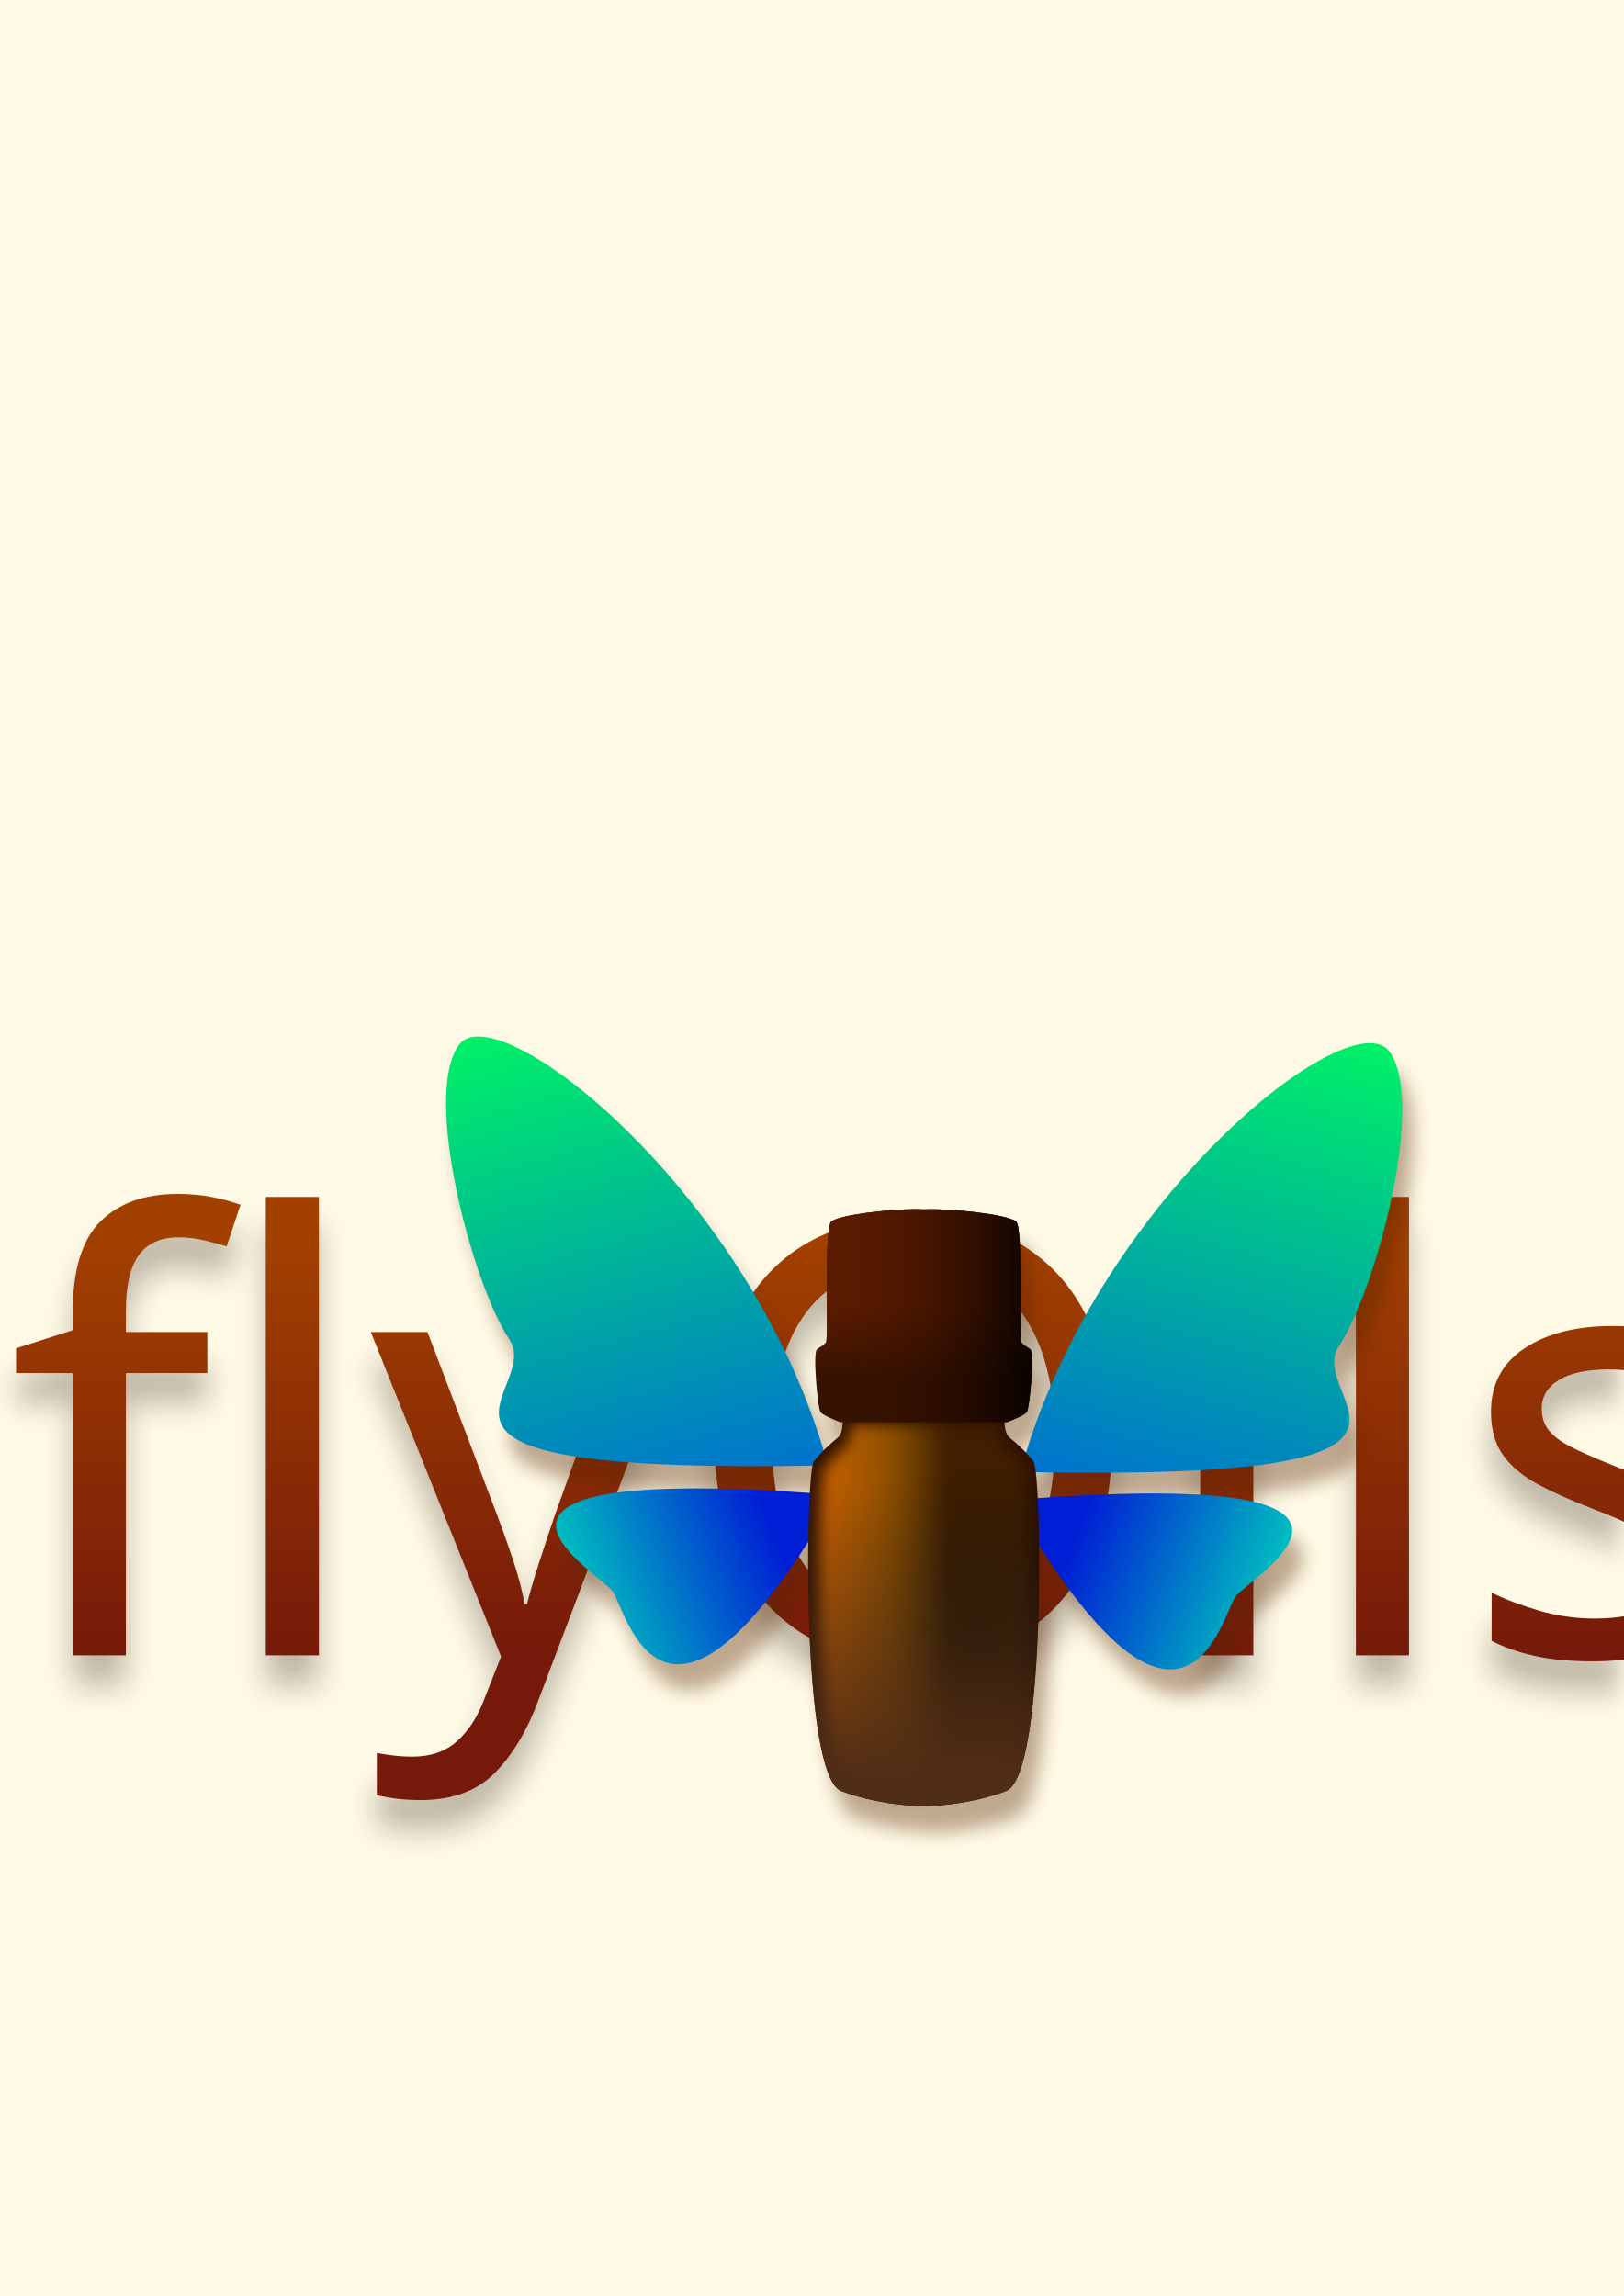
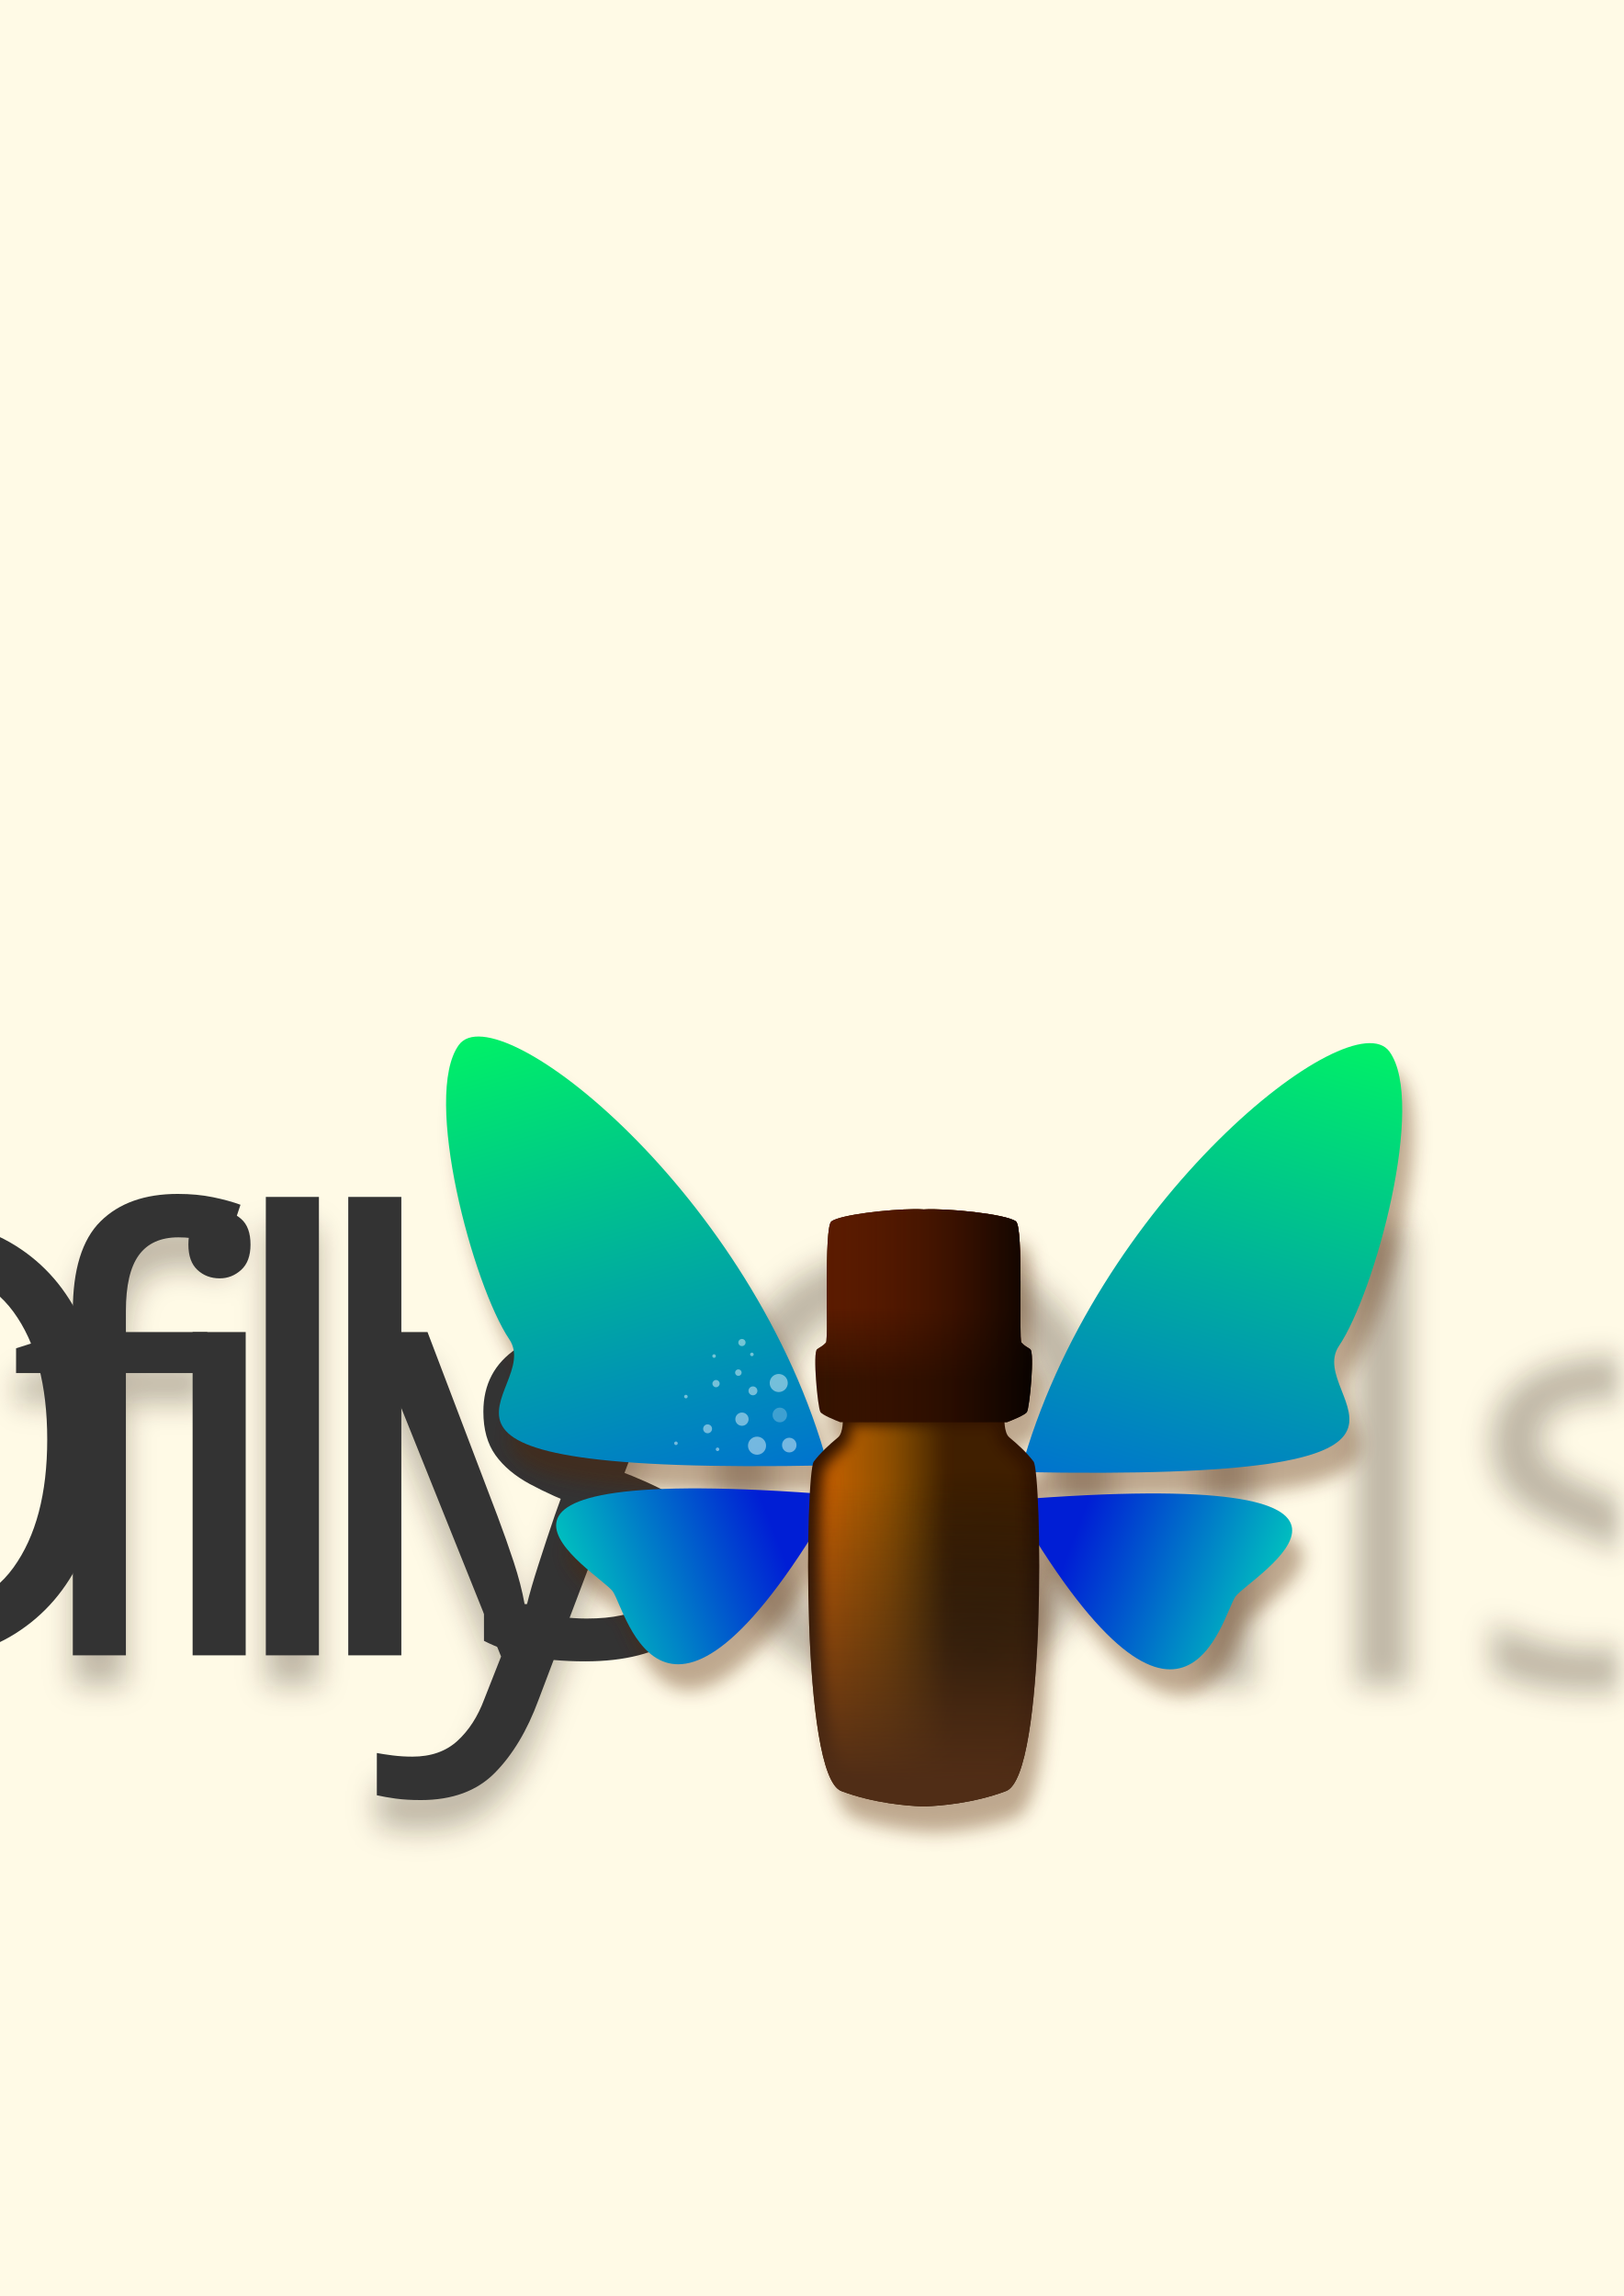
<svg xmlns="http://www.w3.org/2000/svg" xmlns:xlink="http://www.w3.org/1999/xlink" width="744.094" height="1052.362" id="svg2" version="1.1">
  <defs id="defs4">
+     <linearGradient id="linearGradient12732">
+       <stop id="stop12734" offset="0" style="stop-color:#4d7806;stop-opacity:1" />
+       <stop id="stop12736" offset="1" style="stop-color:#00af25;stop-opacity:1" />
+     </linearGradient>
    <linearGradient id="linearGradient12575">
      <stop style="stop-color:#75190a;stop-opacity:1" offset="0" id="stop12577" />
      <stop style="stop-color:#a24000;stop-opacity:1" offset="1" id="stop12579" />
    </linearGradient>
    <linearGradient id="linearGradient12101">
      <stop id="stop12103" offset="0" style="stop-color:#5b1b00;stop-opacity:0" />
      <stop id="stop12105" offset="1" style="stop-color:#000000;stop-opacity:1" />
    </linearGradient>
    <linearGradient id="linearGradient12089">
      <stop style="stop-color:#502d16;stop-opacity:1;" offset="0" id="stop12091" />
      <stop style="stop-color:#502d16;stop-opacity:0;" offset="1" id="stop12093" />
    </linearGradient>
    <linearGradient id="linearGradient12075">
      <stop id="stop12077" offset="0" style="stop-color:#d05d00;stop-opacity:1" />
      <stop style="stop-color:#df8200;stop-opacity:0.541;" offset="0.588" id="stop12081" />
      <stop id="stop12079" offset="1" style="stop-color:#eea800;stop-opacity:0.084" />
    </linearGradient>
    <linearGradient id="linearGradient12065">
      <stop style="stop-color:#5b1b00;stop-opacity:1;" offset="0" id="stop12067" />
      <stop style="stop-color:#5b1b00;stop-opacity:0;" offset="1" id="stop12069" />
    </linearGradient>
    <linearGradient id="linearGradient12007">
      <stop style="stop-color:#331200;stop-opacity:1" offset="0" id="stop12009" />
      <stop style="stop-color:#290c00;stop-opacity:1" offset="1" id="stop12011" />
    </linearGradient>
    <linearGradient id="linearGradient11977">
      <stop style="stop-color:#000000;stop-opacity:1" offset="0" id="stop11979" />
      <stop style="stop-color:#301200;stop-opacity:1" offset="1" id="stop11981" />
    </linearGradient>
    <linearGradient id="linearGradient4007">
      <stop id="stop4009" offset="0" style="stop-color:#00ffb6;stop-opacity:1;" />
      <stop id="stop4011" offset="1" style="stop-color:#001ed5;stop-opacity:1;" />
    </linearGradient>
    <linearGradient id="linearGradient3793">
      <stop style="stop-color:#00ff5b;stop-opacity:1" offset="0" id="stop3795" />
      <stop style="stop-color:#006bd5;stop-opacity:1;" offset="1" id="stop3797" />
    </linearGradient>
    <radialGradient xlink:href="#linearGradient11977" id="radialGradient11983" cx="-88.617" cy="286.912" fx="-88.617" fy="286.912" r="52.961" gradientTransform="matrix(0.01765509,-1.604575,2.303064,0.02534054,-210.1623,608.075)" gradientUnits="userSpaceOnUse" />
    <filter id="filter11995">
      <feGaussianBlur stdDeviation="3.176" id="feGaussianBlur11997" />
    </filter>
    <linearGradient xlink:href="#linearGradient12007" id="linearGradient12013" x1="-135.374" y1="131.89" x2="-36.032" y2="131.89" gradientUnits="userSpaceOnUse" gradientTransform="translate(508.9936,471.1424)" />
    <linearGradient xlink:href="#linearGradient12065" id="linearGradient12071" x1="-83.351" y1="128.354" x2="-83.509" y2="161.184" gradientUnits="userSpaceOnUse" gradientTransform="translate(508.9936,471.1424)" />
    <linearGradient xlink:href="#linearGradient12075" id="linearGradient12073" gradientUnits="userSpaceOnUse" x1="-138.692" y1="266.558" x2="-75.1" y2="266.052" gradientTransform="translate(508.9936,471.1424)" />
    <linearGradient xlink:href="#linearGradient12089" id="linearGradient12095" x1="-86.137" y1="345.005" x2="-83.249" y2="208.634" gradientUnits="userSpaceOnUse" gradientTransform="translate(508.9936,471.1424)" />
    <linearGradient xlink:href="#linearGradient12101" id="linearGradient12099" gradientUnits="userSpaceOnUse" x1="-137.899" y1="128.354" x2="-28.793" y2="128.354" gradientTransform="translate(508.9936,471.1424)" />
    <filter id="filter12512">
      <feGaussianBlur stdDeviation="3.955" id="feGaussianBlur12514" />
    </filter>
    <linearGradient xlink:href="#linearGradient12575" id="linearGradient12581" x1="-424.042" y1="650.708" x2="-424.042" y2="460.294" gradientUnits="userSpaceOnUse" />
    <filter id="filter12593">
      <feGaussianBlur stdDeviation="6.411" id="feGaussianBlur12595" />
    </filter>
    <linearGradient xlink:href="#linearGradient12575" id="linearGradient12603" gradientUnits="userSpaceOnUse" x1="-424.042" y1="650.708" x2="-424.042" y2="460.294" />
    <linearGradient xlink:href="#linearGradient4007" id="linearGradient12697" gradientUnits="userSpaceOnUse" gradientTransform="translate(540.4222,512.571)" x1="81.252" y1="220.697" x2="-41.206" y2="173.554" />
    <linearGradient xlink:href="#linearGradient3793" id="linearGradient12701" gradientUnits="userSpaceOnUse" gradientTransform="matrix(0.9913667,0.1311189,-0.1311189,0.9913667,544.2682,492.9495)" x1="81.392" y1="-52.319" x2="41.937" y2="217.963" />
+     <linearGradient xlink:href="#linearGradient12732" id="linearGradient12728" gradientUnits="userSpaceOnUse" x1="-424.042" y1="650.708" x2="-424.042" y2="460.294" gradientTransform="translate(44.19417,110.4854)" />
+     <linearGradient xlink:href="#linearGradient12732" id="linearGradient12744" gradientUnits="userSpaceOnUse" gradientTransform="translate(710.0582,110.4854)" x1="-424.042" y1="650.708" x2="-424.042" y2="460.294" />
  </defs>
  <g id="layer2">
-     <rect style="fill:#fffae6;fill-opacity:1;stroke:none" id="rect12331" width="8406.186" height="8406.186" x="-2389.052" y="-2811.749" ry="49.7" />
-     <g id="g12597" transform="translate(44.19417,110.4854)">
-       <text xml:space="preserve" style="font-size:276.449px;font-style:normal;font-variant:normal;font-weight:normal;font-stretch:normal;text-align:start;line-height:125%;letter-spacing:0px;word-spacing:0px;writing-mode:lr-tb;text-anchor:start;opacity:0.292;fill:#28170b;fill-opacity:1;stroke:none;filter:url(#filter12593);font-family:Engagement;-inkscape-font-specification:Engagement" x="-861.195" y="662.226" id="text12583">
-         <tspan id="tspan12585" x="-861.195" y="662.226" style="fill:#28170b;fill-opacity:1">ButterflyOils</tspan>
-       </text>
-       <text id="text2993" y="648.226" x="-861.195" style="font-size:276.449px;font-style:normal;font-variant:normal;font-weight:normal;font-stretch:normal;text-align:start;line-height:125%;letter-spacing:0px;word-spacing:0px;writing-mode:lr-tb;text-anchor:start;fill:url(#linearGradient12603);fill-opacity:1;stroke:none;font-family:Engagement;-inkscape-font-specification:Engagement" xml:space="preserve">
-         <tspan style="fill:url(#linearGradient12603);fill-opacity:1" y="648.226" x="-861.195" id="tspan3001">ButterflyOils</tspan>
-       </text>
-     </g>
+     <rect ry="11.922" y="-357.519" x="-1114.05" height="2016.466" width="2016.466" id="rect12738" style="fill:#fffae6;fill-opacity:1;stroke:none" />
+     <rect style="fill:#fffae6;fill-opacity:1;stroke:none" id="rect12331" width="2016.466" height="2016.466" x="-1203.543" y="-124.395" ry="11.922" />
+     <text id="text12583" y="772.712" x="-817.001" style="font-size:276.449px;font-style:normal;font-variant:normal;font-weight:normal;font-stretch:normal;text-align:start;line-height:125%;letter-spacing:0px;word-spacing:0px;writing-mode:lr-tb;text-anchor:start;opacity:0.292;fill:#28170b;fill-opacity:1;stroke:none;filter:url(#filter12593);font-family:Engagement;-inkscape-font-specification:Engagement" xml:space="preserve">
+       <tspan style="fill:#28170b;fill-opacity:1" y="772.712" x="-817.001" id="tspan12585">ButterflyOils</tspan>
+     </text>
+     <text xml:space="preserve" style="font-size:276.449px;font-style:normal;font-variant:normal;font-weight:normal;font-stretch:normal;text-align:start;line-height:125%;letter-spacing:0px;word-spacing:0px;writing-mode:lr-tb;text-anchor:start;fill:#333333;fill-opacity:1;stroke:none;font-family:Engagement;-inkscape-font-specification:Engagement" x="-817.001" y="758.712" id="text2993">
+       <tspan id="tspan3001" x="-817.001" y="758.712" style="fill:#333333;fill-opacity:1">Butterfly</tspan>
+     </text>
+     <text id="text12740" y="758.712" x="-151.137" style="font-size:276.449px;font-style:normal;font-variant:normal;font-weight:normal;font-stretch:normal;text-align:start;line-height:125%;letter-spacing:0px;word-spacing:0px;writing-mode:lr-tb;text-anchor:start;fill:#333333;fill-opacity:1;stroke:none;font-family:Engagement;-inkscape-font-specification:Engagement" xml:space="preserve">
+       <tspan style="fill:#333333;fill-opacity:1" y="758.712" x="-151.137" id="tspan12742">Oils</tspan>
+     </text>
  </g>
  <g id="layer3">
    <path style="opacity:0.381;fill:#552200;fill-opacity:1;stroke:none;filter:url(#filter12512)" d="m 224.445,487.067 c -4.081,-0.038 -7.201,1.192 -9.125,3.844 -16.901,23.291 6.501,110.191 23.125,134.938 16.443,24.477 -71.725,61.341 138.969,57.906 -0.467,2.348 -0.911,6.686 -1.25,12.531 -183.407,-12.776 -96.437,36.523 -90.312,45.094 5.898,8.253 21.854,83.155 89.625,-22.75 -0.591,43.177 2.371,109.455 15.125,114.281 15.041,5.691 30.882,6.783 36.562,7 l 0,0.062 c 0,0 0.45,0.018 1.156,0 0.719,0.019 1.188,0 1.188,0 l 0,-0.062 c 5.697,-0.218 21.538,-1.315 36.562,-7 12.588,-4.763 15.678,-69.368 15.188,-112.562 68.088,106.769 84.091,31.644 90,23.375 6.129,-8.576 93.221,-57.959 -90.656,-45.094 -0.248,-4.882 -0.504,-8.951 -0.844,-11.844 210.626,3.427 122.465,-33.432 138.906,-57.906 16.624,-24.746 40.026,-111.615 23.125,-134.906 -17.172,-23.664 -129.813,64.256 -166.531,183.844 -2.236,-2.37 -4.7,-4.531 -7.688,-7.031 -1.573,-1.316 -2.071,-4.479 -2.188,-6.938 l 1.125,0 c 2.152,-0.831 8.34,-3.305 9.156,-4.688 1.252,-2.122 3.606,-27.219 1.5,-28.781 -1.352,-1.003 -2.52,-1.337 -4.031,-3.031 -1.335,-1.497 1.089,-52.973 -2.531,-55.562 -4.809,-3.44 -32.016,-6.104 -42.25,-5.469 -1.2,-0.075 -2.612,-0.137 -4.219,-0.125 -12.071,0.092 -33.815,2.555 -38.062,5.594 -3.62,2.589 -1.196,54.066 -2.531,55.562 -1.511,1.695 -2.679,2.028 -4.031,3.031 -2.106,1.562 0.248,26.66 1.5,28.781 0.816,1.383 6.981,3.857 9.125,4.688 l 1.156,0 c -0.107,2.458 -0.615,5.621 -2.188,6.938 -2.536,2.122 -4.695,3.994 -6.656,5.969 -32.057,-107.149 -125.464,-189.383 -158,-189.688 z" id="use12333" />
  </g>
  <g id="layer1">
    <use x="0" y="0" xlink:href="#path2985" id="use3801" transform="matrix(-1,0,0,1,847.0141,-3.035714)" width="744.094" height="1052.362" />
    <use x="0" y="0" xlink:href="#path3783" id="use3803" transform="matrix(-1,0,0,1,847.0141,-2.321424)" width="744.094" height="1052.362" />
    <path style="fill:url(#linearGradient12701);fill-opacity:1;stroke:none" d="m 467.634,674.69 c 33.695,-124.065 151.51,-216.952 169.103,-192.707 16.901,23.291 -6.499,110.174 -23.123,134.921 -16.624,24.746 73.732,62.162 -145.98,57.787 z" id="path2985" />
    <path id="path3783" d="m 463.603,687.534 c 78.787,136.765 96.339,52.959 102.597,44.201 6.258,-8.757 96.985,-60.065 -102.597,-44.201 z" style="fill:url(#linearGradient12697);fill-opacity:1;stroke:none" />
    <path style="fill:url(#radialGradient11983);fill-opacity:1;stroke:none" d="m 386.15,648.736 c 0.188,1.063 0.433,7.948 -2.094,10.062 -4.586,3.837 -7.931,6.942 -11.125,11.094 -3.797,4.935 -6.063,143.96 12.625,151.031 15.041,5.691 30.882,6.783 36.562,7 l 0,0.062 c 0,0 0.45,0.018 1.156,0 0.719,0.019 1.188,0 1.188,0 l 0,-0.062 c 5.697,-0.218 21.538,-1.315 36.562,-7 18.688,-7.071 16.422,-146.096 12.625,-151.031 -3.194,-4.152 -6.539,-7.256 -11.125,-11.094 -2.526,-2.114 -2.305,-9 -2.125,-10.062 z" id="path3766" />
    <path id="path11985" d="m 389.712,652.777 c 0.17,1.007 0.391,7.531 -1.894,9.534 -4.148,3.636 -7.175,6.578 -10.064,10.511 -3.435,4.676 -5.485,136.401 11.421,143.101 13.607,5.392 27.937,6.427 33.076,6.632 l 0,0.059 c 0,0 0.408,0.017 1.046,0 0.651,0.018 1.074,0 1.074,0 l 0,-0.059 c 5.153,-0.207 19.484,-1.246 33.076,-6.632 16.906,-6.7 14.856,-138.425 11.421,-143.101 -2.889,-3.934 -5.916,-6.875 -10.064,-10.511 -2.286,-2.003 -2.085,-8.527 -1.922,-9.534 z" style="fill:url(#linearGradient12073);fill-opacity:1;stroke:none;filter:url(#filter11995)" />
    <path style="fill:url(#linearGradient12013);fill-opacity:1;stroke:none" d="m 419.087,554.205 c -12.071,0.092 -33.815,2.555 -38.062,5.594 -3.62,2.589 -1.196,54.066 -2.531,55.562 -1.511,1.695 -2.679,2.028 -4.031,3.031 -2.106,1.562 0.248,26.66 1.5,28.781 0.816,1.383 6.981,3.857 9.125,4.688 l 76.375,0 c 2.152,-0.831 8.34,-3.305 9.156,-4.688 1.252,-2.122 3.606,-27.219 1.5,-28.781 -1.352,-1.003 -2.52,-1.337 -4.031,-3.031 -1.335,-1.497 1.089,-52.973 -2.531,-55.562 -4.809,-3.44 -32.016,-6.104 -42.25,-5.469 -1.2,-0.075 -2.612,-0.137 -4.219,-0.125 z" id="path11973" />
    <path id="path12063" d="m 419.087,554.205 c -12.071,0.092 -33.815,2.555 -38.062,5.594 -3.62,2.589 -1.196,54.066 -2.531,55.562 -1.511,1.695 -2.679,2.028 -4.031,3.031 -2.106,1.562 0.248,26.66 1.5,28.781 0.816,1.383 6.981,3.857 9.125,4.688 l 76.375,0 c 2.152,-0.831 8.34,-3.305 9.156,-4.688 1.252,-2.122 3.606,-27.219 1.5,-28.781 -1.352,-1.003 -2.52,-1.337 -4.031,-3.031 -1.335,-1.497 1.089,-52.973 -2.531,-55.562 -4.809,-3.44 -32.016,-6.104 -42.25,-5.469 -1.2,-0.075 -2.612,-0.137 -4.219,-0.125 z" style="fill:url(#linearGradient12071);fill-opacity:1;stroke:none" />
    <path id="path12087" d="m 386.15,648.736 c 0.188,1.063 0.433,7.948 -2.094,10.062 -4.586,3.837 -7.931,6.942 -11.125,11.094 -3.797,4.935 -6.063,143.96 12.625,151.031 15.041,5.691 30.882,6.783 36.562,7 l 0,0.062 c 0,0 0.45,0.018 1.156,0 0.719,0.019 1.188,0 1.188,0 l 0,-0.062 c 5.697,-0.218 21.538,-1.315 36.562,-7 18.688,-7.071 16.422,-146.096 12.625,-151.031 -3.194,-4.152 -6.539,-7.256 -11.125,-11.094 -2.526,-2.114 -2.305,-9 -2.125,-10.062 z" style="fill:url(#linearGradient12095);fill-opacity:1;stroke:none" />
    <path style="fill:url(#linearGradient12099);fill-opacity:1;stroke:none" d="m 419.087,554.205 c -12.071,0.092 -33.815,2.555 -38.062,5.594 -3.62,2.589 -1.196,54.066 -2.531,55.562 -1.511,1.695 -2.679,2.028 -4.031,3.031 -2.106,1.562 0.248,26.66 1.5,28.781 0.816,1.383 6.981,3.857 9.125,4.688 l 76.375,0 c 2.152,-0.831 8.34,-3.305 9.156,-4.688 1.252,-2.122 3.606,-27.219 1.5,-28.781 -1.352,-1.003 -2.52,-1.337 -4.031,-3.031 -1.335,-1.497 1.089,-52.973 -2.531,-55.562 -4.809,-3.44 -32.016,-6.104 -42.25,-5.469 -1.2,-0.075 -2.612,-0.137 -4.219,-0.125 z" id="path12097" />
  </g>
+   <g id="layer4">
+     <path style="opacity:0.456;fill:#ffffff;fill-opacity:1;stroke:none" id="path12748" d="m 313.226,631.689 a 4.143,4.143 0 1 1 -8.286,0 4.143,4.143 0 1 1 8.286,0 z" transform="matrix(0.7333333,0,0,0.7333333,113.3581,187.2329)" />
+     <path d="m 313.226,631.689 a 4.143,4.143 0 1 1 -8.286,0 4.143,4.143 0 1 1 8.286,0 z" id="path12750" style="opacity:0.456;fill:#ffffff;fill-opacity:1;stroke:none" transform="matrix(0.4,0,0,0.4,204.5085,381.4993)" />
+     <path d="m 313.226,631.689 a 4.143,4.143 0 1 1 -8.286,0 4.143,4.143 0 1 1 8.286,0 z" id="path12752" style="opacity:0.456;fill:#ffffff;fill-opacity:1;stroke:none" transform="translate(47.78495,2.209709)" />
+     <path style="opacity:0.243;fill:#ffffff;fill-opacity:1;stroke:none" id="path12766" d="m 339.19,643.014 a 3.315,3.315 0 1 1 -6.629,0 3.315,3.315 0 1 1 6.629,0 z" transform="translate(21.47816,5.529369)" />
+     <path style="opacity:0.456;fill:#ffffff;fill-opacity:1;stroke:none" id="path12748-1" d="m 313.226,631.689 a 4.143,4.143 0 1 1 -8.286,0 4.143,4.143 0 1 1 8.286,0 z" transform="matrix(-0.00841539,-0.3604404,0.3604404,-0.00841539,113.282,745.857)" />
+     <path d="m 313.226,631.689 a 4.143,4.143 0 1 1 -8.286,0 4.143,4.143 0 1 1 8.286,0 z" id="path12750-1" style="opacity:0.456;fill:#ffffff;fill-opacity:1;stroke:none" transform="matrix(-0.00459021,-0.1966039,0.1966039,-0.00459021,204.4675,685.2083)" />
+     <path d="m 313.226,631.689 a 4.143,4.143 0 1 1 -8.286,0 4.143,4.143 0 1 1 8.286,0 z" id="path12752-0" style="opacity:0.456;fill:#ffffff;fill-opacity:1;stroke:none" transform="matrix(-0.01147553,-0.4915097,0.4915097,-0.01147553,38.11785,796.6534)" />
+     <path style="opacity:0.456;fill:#ffffff;fill-opacity:1;stroke:none" id="path12766-7" d="m 339.19,643.014 a 3.315,3.315 0 1 1 -6.629,0 3.315,3.315 0 1 1 6.629,0 z" transform="matrix(-0.01147553,-0.4915097,0.4915097,-0.01147553,27.819,787.8072)" />
+     <path d="m 313.226,631.689 a 4.143,4.143 0 1 1 -8.286,0 4.143,4.143 0 1 1 8.286,0 z" id="path12752-6" style="opacity:0.456;fill:#ffffff;fill-opacity:1;stroke:none" transform="translate(37.84126,30.93591)" />
+     <path d="m 313.226,631.689 a 4.143,4.143 0 1 1 -8.286,0 4.143,4.143 0 1 1 8.286,0 z" id="path12752-0-5" style="opacity:0.456;fill:#ffffff;fill-opacity:1;stroke:none" transform="matrix(-0.01147553,-0.4915097,0.4915097,-0.01147553,17.34044,814.0571)" />
+     <path d="m 313.226,631.689 a 4.143,4.143 0 1 1 -8.286,0 4.143,4.143 0 1 1 8.286,0 z" id="path12750-1-2" style="opacity:0.456;fill:#ffffff;fill-opacity:1;stroke:none" transform="matrix(-0.00459021,-0.1966039,0.1966039,-0.00459021,191.5573,703.7799)" />
+     <path d="m 313.226,631.689 a 4.143,4.143 0 1 1 -8.286,0 4.143,4.143 0 1 1 8.286,0 z" id="path12750-1-1" style="opacity:0.456;fill:#ffffff;fill-opacity:1;stroke:none" transform="matrix(-0.00459021,-0.1966039,0.1966039,-0.00459021,186.9998,725.1865)" />
+     <path d="m 313.226,631.689 a 4.143,4.143 0 1 1 -8.286,0 4.143,4.143 0 1 1 8.286,0 z" id="path12750-1-8" style="opacity:0.456;fill:#ffffff;fill-opacity:1;stroke:none" transform="matrix(-0.00459021,-0.1966039,0.1966039,-0.00459021,206.0585,727.9486)" />
+     <path d="m 313.226,631.689 a 4.143,4.143 0 1 1 -8.286,0 4.143,4.143 0 1 1 8.286,0 z" id="path12750-1-81" style="opacity:0.456;fill:#ffffff;fill-opacity:1;stroke:none" transform="matrix(-0.00459021,-0.1966039,0.1966039,-0.00459021,221.8027,684.4449)" />
+     <path style="opacity:0.456;fill:#ffffff;fill-opacity:1;stroke:none" id="path12766-9" d="m 339.19,643.014 a 3.315,3.315 0 1 1 -6.629,0 3.315,3.315 0 1 1 6.629,0 z" transform="translate(25.82596,19.33492)" />
+   </g>
</svg>
